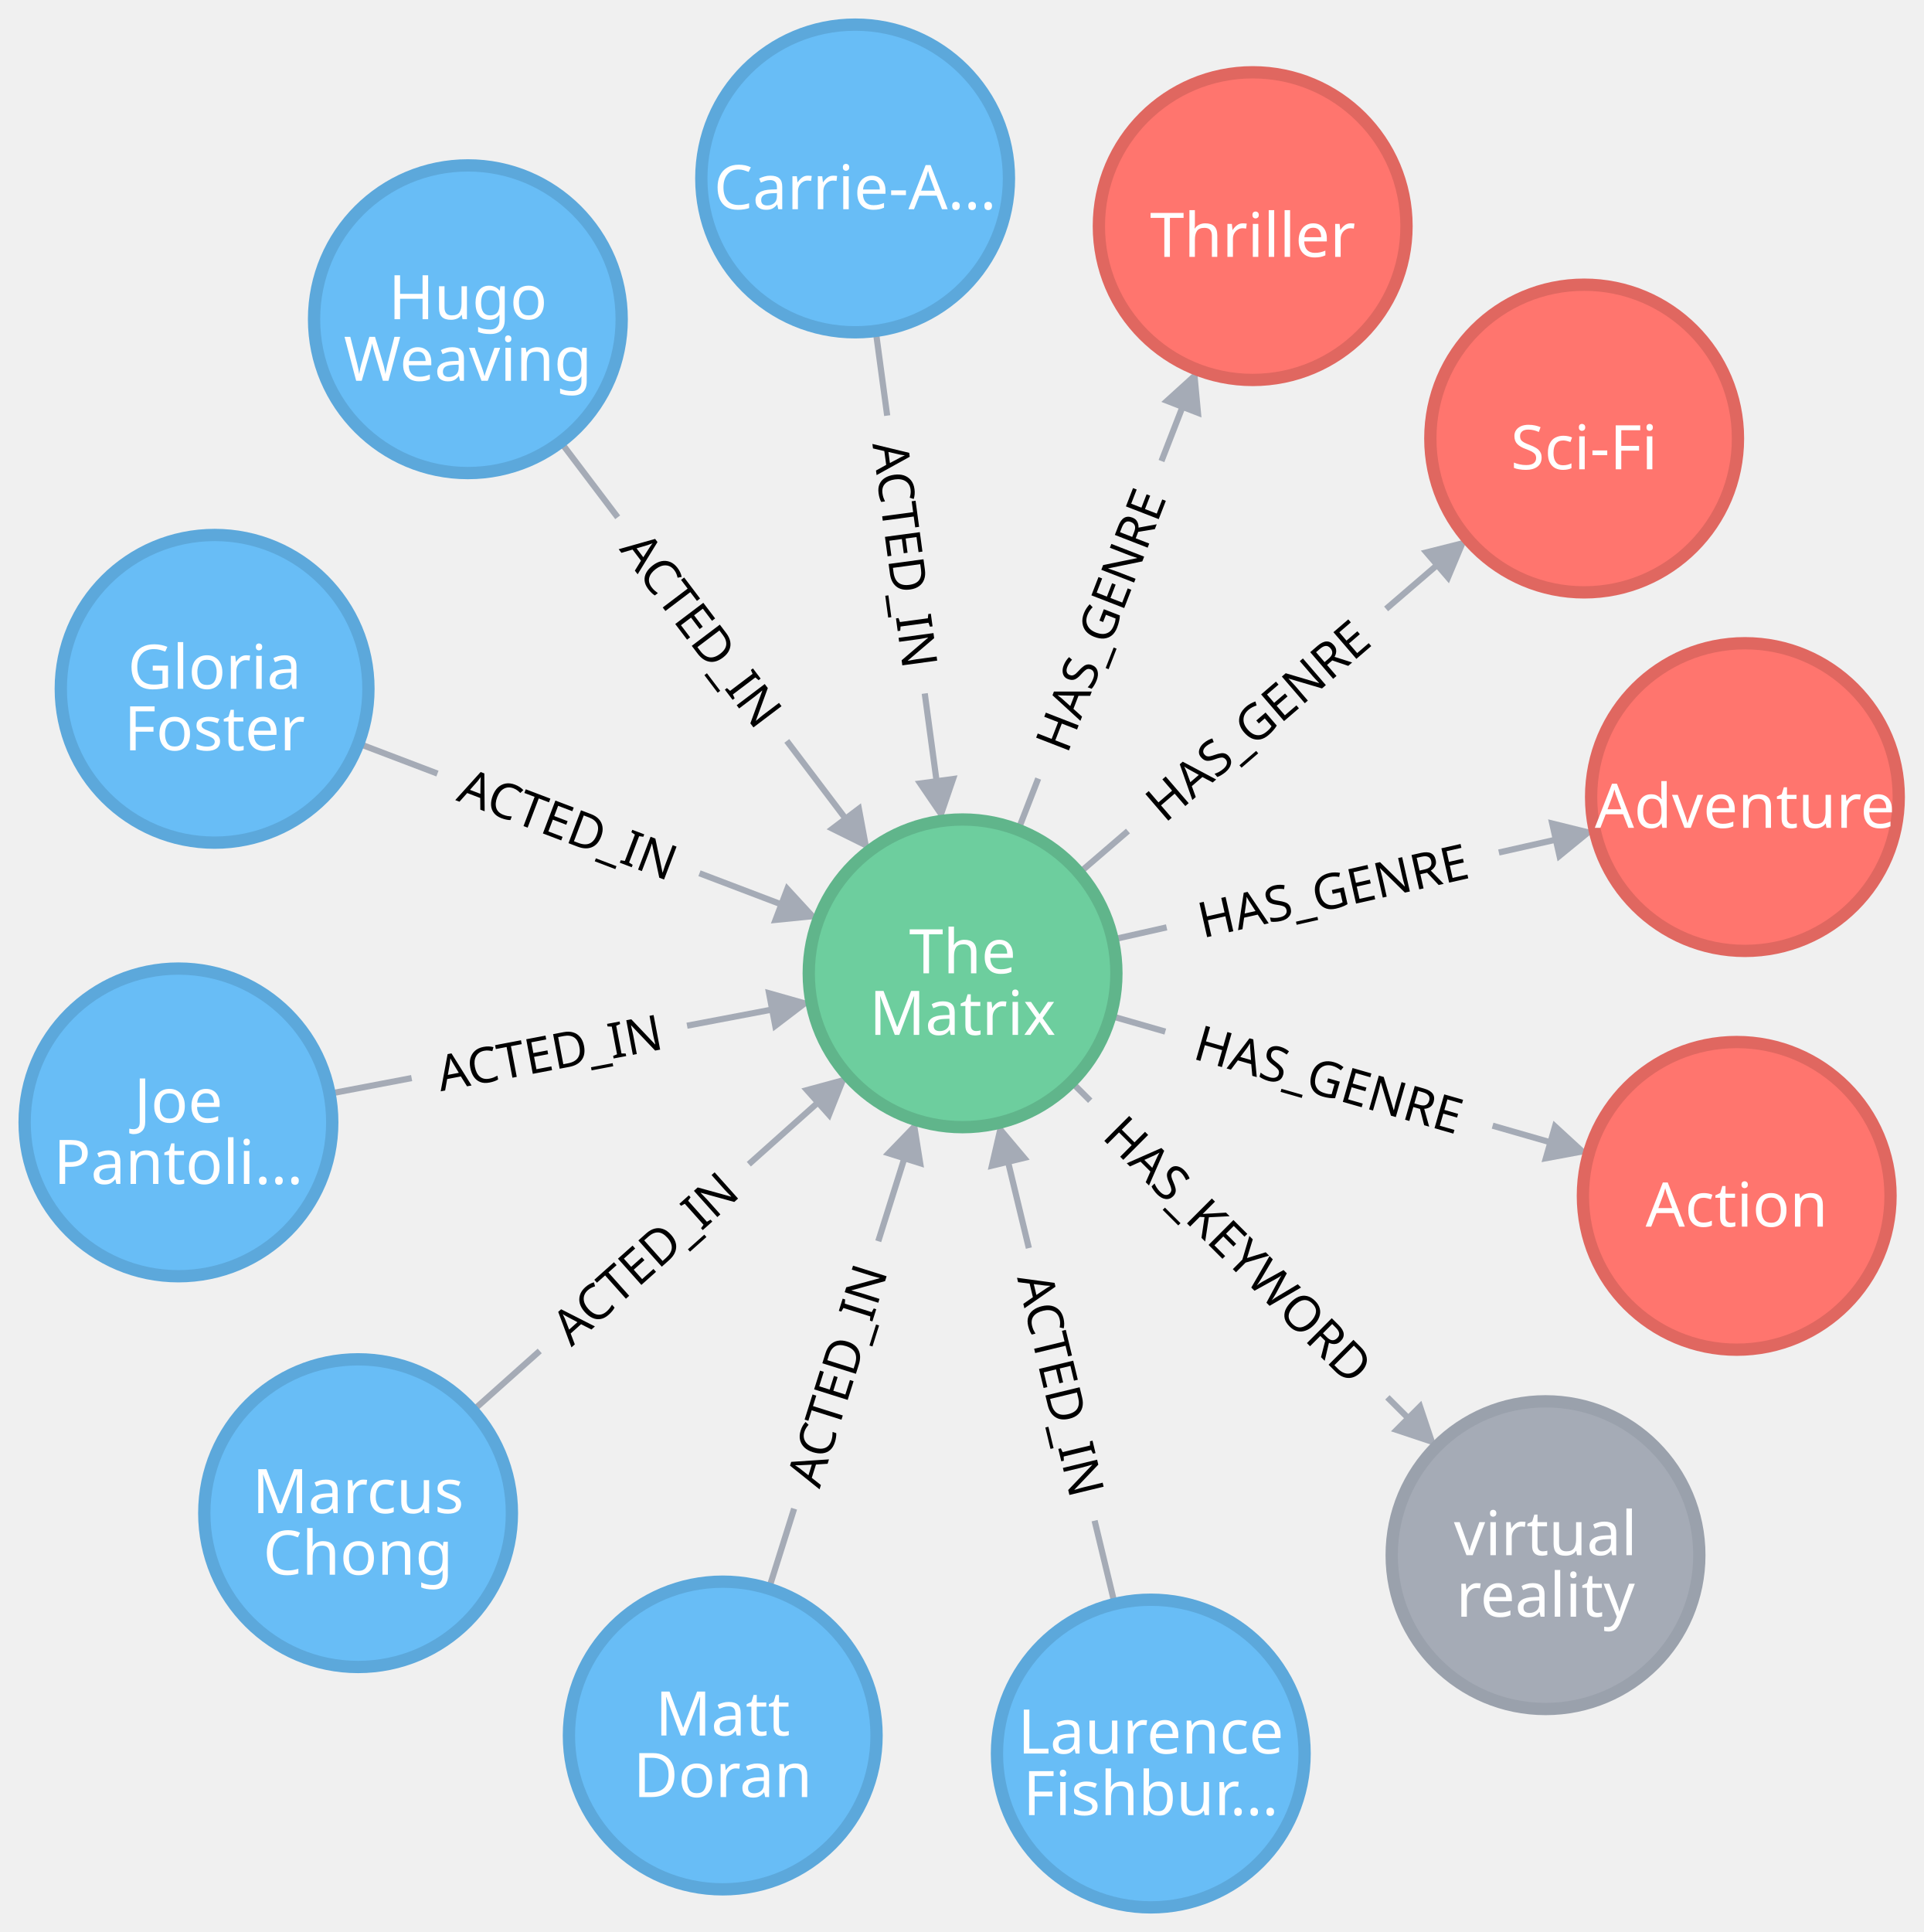
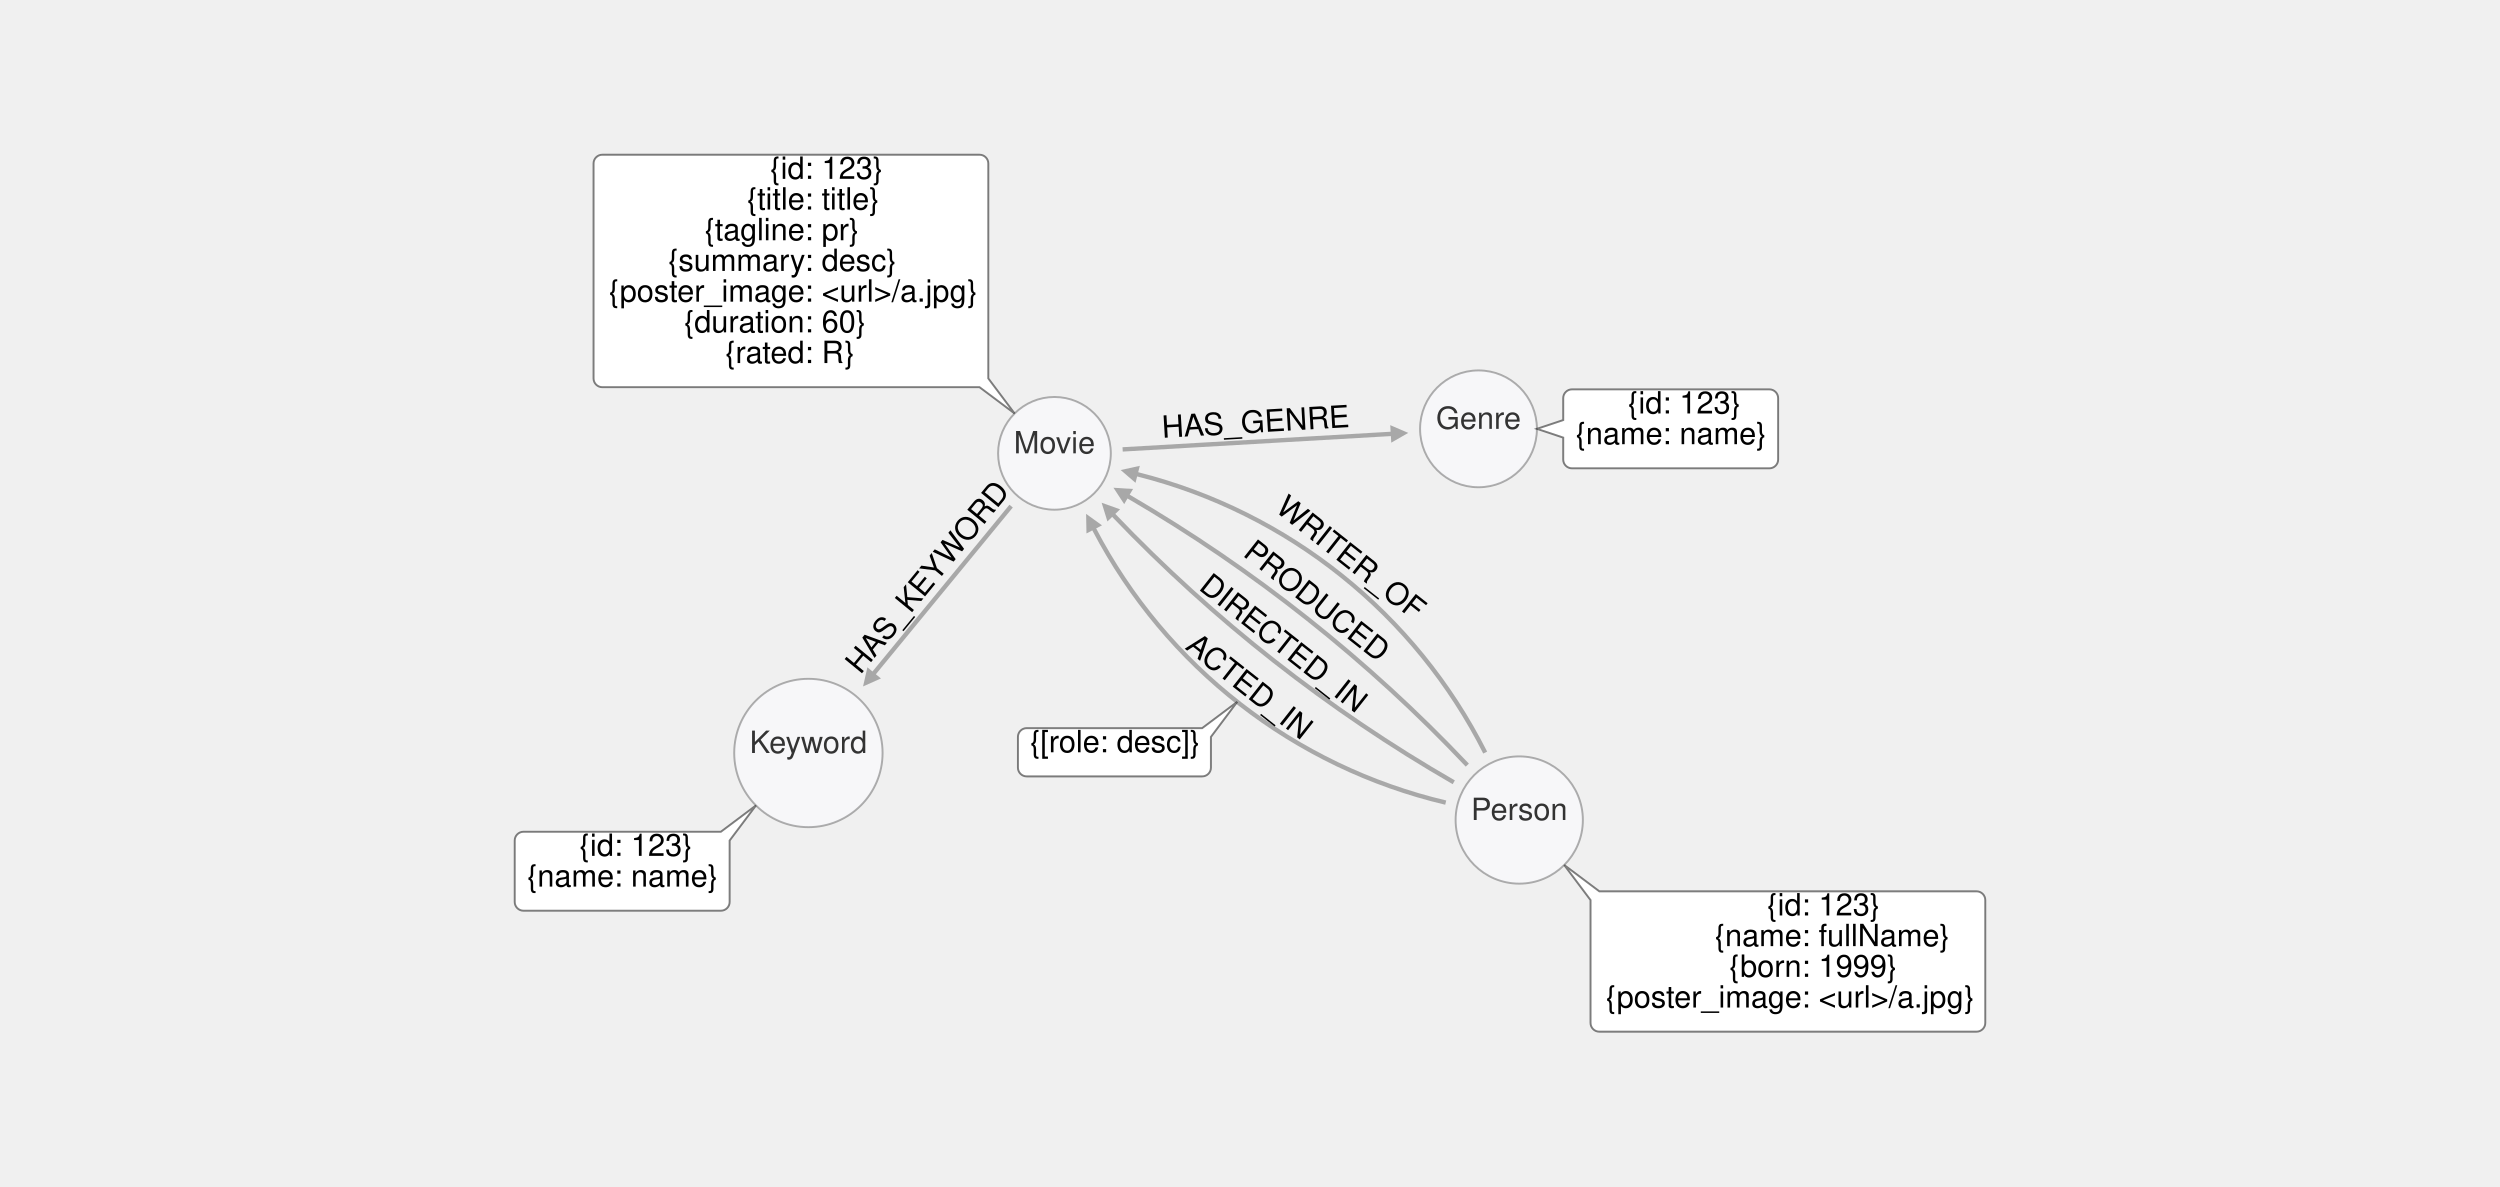
- <svg xmlns="http://www.w3.org/2000/svg" width="312.595" height="313.954" viewBox="-63.208 -60.617 312.595 313.954">
+ <svg xmlns="http://www.w3.org/2000/svg" class="graphdiagram" viewBox="-560.614 -271.758 1140 541">
  <g class="layer relationships">
-     <g class="relationship" transform="translate(123.8225 224.3372) rotate(256.4362)">
-       <path class="outline" fill="#A5ABB6" stroke="none" d="M 25 0.5 L 38.93 0.5 L 38.93 -0.5 L 25 -0.5 Z M 84.493 0.5 L 98.423 0.5 L 98.423 3.5 L 105.423 0 L 98.423 -3.5 L 98.423 -0.5 L 84.493 -0.5 Z" />
-       <text text-anchor="middle" pointer-events="none" font-size="8px" fill="#000000" x="61.712" y="3" transform="rotate(180 61.71157 0)" font-family="sans-serif">ACTED_IN</text>
+     <g class="related-pair">
+       <g class="relationship" transform="translate(132.1602,102.1731) rotate(-141.7295)">
+         <path class="relationship" d="M 30.817,-15.437 L 31.66,-13.624 A 243.46 243.46 0 0 1 233.83,-15.081 L 232.604,-12.343 L 241.54,-12.724 L 235.873,-19.644 L 234.647,-16.906 A 245.46 245.46 0 0 0 30.817,-15.437" fill="rgba(0, 0, 0, 0.298)" stroke="rgb(51, 51, 51)" stroke-width="0px" />
+         <text class="type" text-anchor="middle" baseline-shift="30%" alignment-baseline="alphabetic" transform="rotate(180)" x="-134.341" y="37.336" font-size="14px" font-family="&quot;Helvetica Neue&quot;, Helvetica, Arial, sans-serif">ACTED_IN</text>
+       </g>
+       <g class="relationship" transform="translate(132.1602,102.1731) rotate(-141.7295)">
+         <path class="relationship" d="M 33.946,-5.972 L 34.235,-3.993 A 692.21 692.21 0 0 1 231.066,-4.479 L 230.647,-1.508 L 239.127,-4.351 L 231.765,-9.43 L 231.345,-6.459 A 694.21 694.21 0 0 0 33.946,-5.972" fill="rgba(0, 0, 0, 0.298)" stroke="rgb(51, 51, 51)" stroke-width="0px" />
+         <text class="type" text-anchor="middle" baseline-shift="30%" alignment-baseline="alphabetic" transform="rotate(180)" x="-134.341" y="12.27" font-size="14px" font-family="&quot;Helvetica Neue&quot;, Helvetica, Arial, sans-serif">DIRECTED_IN</text>
+       </g>
+       <g class="relationship" transform="translate(132.1602,102.1731) rotate(-141.7295)">
+         <path class="relationship" d="M 33.946,5.972 L 34.235,3.993 A 692.21 692.21 0 0 0 231.066,4.479 L 230.647,1.508 L 239.127,4.351 L 231.765,9.43 L 231.345,6.459 A 694.21 694.21 0 0 1 33.946,5.972" fill="rgba(0, 0, 0, 0.298)" stroke="rgb(51, 51, 51)" stroke-width="0px" />
+         <text class="type" text-anchor="middle" baseline-shift="30%" alignment-baseline="alphabetic" transform="rotate(180)" x="-134.341" y="-12.27" font-size="14px" font-family="&quot;Helvetica Neue&quot;, Helvetica, Arial, sans-serif">PRODUCED</text>
+       </g>
+       <g class="relationship" transform="translate(132.1602,102.1731) rotate(-141.7295)">
+         <path class="relationship" d="M 30.817,15.437 L 31.66,13.624 A 243.46 243.46 0 0 0 233.83,15.081 L 232.604,12.343 L 241.54,12.724 L 235.873,19.644 L 234.647,16.906 A 245.46 245.46 0 0 1 30.817,15.437" fill="rgba(0, 0, 0, 0.298)" stroke="rgb(51, 51, 51)" stroke-width="0px" />
+         <text class="type" text-anchor="middle" baseline-shift="30%" alignment-baseline="alphabetic" transform="rotate(180)" x="-134.341" y="-37.336" font-size="14px" font-family="&quot;Helvetica Neue&quot;, Helvetica, Arial, sans-serif">WRITER_OF</text>
+       </g>
    </g>
-     <g class="relationship" transform="translate(93.23471 97.55165) rotate(404.9413)">
-       <path class="outline" fill="#A5ABB6" stroke="none" d="M 25 0.5 L 29.307 0.5 L 29.307 -0.5 L 25 -0.5 Z M 97.541 0.5 L 101.848 0.5 L 101.848 3.5 L 108.848 0 L 101.848 -3.5 L 101.848 -0.5 L 97.541 -0.5 Z" />
-       <text text-anchor="middle" pointer-events="none" font-size="8px" fill="#000000" x="63.424" y="3" font-family="sans-serif">HAS_KEYWORD</text>
+     <g class="related-pair">
+       <g class="relationship" transform="translate(-79.78358,-65.03265) rotate(-3.307252)">
+         <path class="relationship" d="M 31.137 1 L 153.607 1 L 153.607 4 L 161.607 0 L 153.607 -4 L 153.607 -1 L 31.137 -1 Z" fill="rgba(0, 0, 0, 0.298)" stroke="rgb(51, 51, 51)" stroke-width="0px" />
+         <text class="type" text-anchor="middle" baseline-shift="30%" alignment-baseline="alphabetic" x="92.372" y="0" font-size="14px" font-family="&quot;Helvetica Neue&quot;, Helvetica, Arial, sans-serif">HAS_GENRE</text>
+       </g>
    </g>
-     <g class="relationship" transform="translate(93.23471 97.55165) rotate(376.0351)">
-       <path class="outline" fill="#A5ABB6" stroke="none" d="M 25 0.5 L 34.281 0.5 L 34.281 -0.5 L 25 -0.5 Z M 89.629 0.5 L 98.91 0.5 L 98.91 3.5 L 105.91 0 L 98.91 -3.5 L 98.91 -0.5 L 89.629 -0.5 Z" />
-       <text text-anchor="middle" pointer-events="none" font-size="8px" fill="#000000" x="61.955" y="3" font-family="sans-serif">HAS_GENRE</text>
-     </g>
-     <g class="relationship" transform="translate(93.23471 97.55165) rotate(347.305)">
-       <path class="outline" fill="#A5ABB6" stroke="none" d="M 25 0.5 L 33.996 0.5 L 33.996 -0.5 L 25 -0.5 Z M 89.343 0.5 L 98.339 0.5 L 98.339 3.5 L 105.339 0 L 98.339 -3.5 L 98.339 -0.5 L 89.343 -0.5 Z" />
-       <text text-anchor="middle" pointer-events="none" font-size="8px" fill="#000000" x="61.669" y="3" font-family="sans-serif">HAS_GENRE</text>
-     </g>
-     <g class="relationship" transform="translate(93.23471 97.55165) rotate(319.2957)">
-       <path class="outline" fill="#A5ABB6" stroke="none" d="M 25 0.5 L 35.456 0.5 L 35.456 -0.5 L 25 -0.5 Z M 90.803 0.5 L 101.259 0.5 L 101.259 3.5 L 108.259 0 L 101.259 -3.5 L 101.259 -0.5 L 90.803 -0.5 Z" />
-       <text text-anchor="middle" pointer-events="none" font-size="8px" fill="#000000" x="63.13" y="3" font-family="sans-serif">HAS_GENRE</text>
-     </g>
-     <g class="relationship" transform="translate(93.23471 97.55165) rotate(291.2219)">
-       <path class="outline" fill="#A5ABB6" stroke="none" d="M 25 0.5 L 33.954 0.5 L 33.954 -0.5 L 25 -0.5 Z M 89.302 0.5 L 98.256 0.5 L 98.256 3.5 L 105.256 0 L 98.256 -3.5 L 98.256 -0.5 L 89.302 -0.5 Z" />
-       <text text-anchor="middle" pointer-events="none" font-size="8px" fill="#000000" x="61.628" y="3" font-family="sans-serif">HAS_GENRE</text>
-     </g>
-     <g class="relationship" transform="translate(75.77289 -31.61721) rotate(442.3011)">
-       <path class="outline" fill="#A5ABB6" stroke="none" d="M 25 0.5 L 38.891 0.5 L 38.891 -0.5 L 25 -0.5 Z M 84.453 0.5 L 98.344 0.5 L 98.344 3.5 L 105.344 0 L 98.344 -3.5 L 98.344 -0.5 L 84.453 -0.5 Z" />
-       <text text-anchor="middle" pointer-events="none" font-size="8px" fill="#000000" x="61.672" y="3" font-family="sans-serif">ACTED_IN</text>
-     </g>
-     <g class="relationship" transform="translate(12.83414 -8.741158) rotate(412.8959)">
-       <path class="outline" fill="#A5ABB6" stroke="none" d="M 25 0.5 L 40.357 0.5 L 40.357 -0.5 L 25 -0.5 Z M 85.919 0.5 L 101.276 0.5 L 101.276 3.5 L 108.276 0 L 101.276 -3.5 L 101.276 -0.5 L 85.919 -0.5 Z" />
-       <text text-anchor="middle" pointer-events="none" font-size="8px" fill="#000000" x="63.138" y="3" font-family="sans-serif">ACTED_IN</text>
-     </g>
-     <g class="relationship" transform="translate(-28.32793 51.31692) rotate(380.8236)">
-       <path class="outline" fill="#A5ABB6" stroke="none" d="M 25 0.5 L 38.748 0.5 L 38.748 -0.5 L 25 -0.5 Z M 84.31 0.5 L 98.058 0.5 L 98.058 3.5 L 105.058 0 L 98.058 -3.5 L 98.058 -0.5 L 84.31 -0.5 Z" />
-       <text text-anchor="middle" pointer-events="none" font-size="8px" fill="#000000" x="61.529" y="3" font-family="sans-serif">ACTED_IN</text>
-     </g>
-     <g class="relationship" transform="translate(-34.20776 121.7764) rotate(349.2374)">
-       <path class="outline" fill="#A5ABB6" stroke="none" d="M 25 0.5 L 38.581 0.5 L 38.581 -0.5 L 25 -0.5 Z M 84.143 0.5 L 97.724 0.5 L 97.724 3.5 L 104.724 0 L 97.724 -3.5 L 97.724 -0.5 L 84.143 -0.5 Z" />
-       <text text-anchor="middle" pointer-events="none" font-size="8px" fill="#000000" x="61.362" y="3" font-family="sans-serif">ACTED_IN</text>
-     </g>
-     <g class="relationship" transform="translate(-5.008561 185.2737) rotate(318.2381)">
-       <path class="outline" fill="#A5ABB6" stroke="none" d="M 25 0.5 L 39.573 0.5 L 39.573 -0.5 L 25 -0.5 Z M 85.135 0.5 L 99.708 0.5 L 99.708 3.5 L 106.708 0 L 99.708 -3.5 L 99.708 -0.5 L 85.135 -0.5 Z" />
-       <text text-anchor="middle" pointer-events="none" font-size="8px" fill="#000000" x="62.354" y="3" font-family="sans-serif">ACTED_IN</text>
-     </g>
-     <g class="relationship" transform="translate(54.2549 221.4064) rotate(287.4699)">
-       <path class="outline" fill="#A5ABB6" stroke="none" d="M 25 0.5 L 38.641 0.5 L 38.641 -0.5 L 25 -0.5 Z M 84.203 0.5 L 97.844 0.5 L 97.844 3.5 L 104.844 0 L 97.844 -3.5 L 97.844 -0.5 L 84.203 -0.5 Z" />
-       <text text-anchor="middle" pointer-events="none" font-size="8px" fill="#000000" x="61.422" y="3" font-family="sans-serif">ACTED_IN</text>
+     <g class="related-pair">
+       <g class="relationship" transform="translate(-79.78358,-65.03265) rotate(129.3911)">
+         <path class="relationship" d="M 31.137 1 L 129.539 1 L 129.539 4 L 137.539 0 L 129.539 -4 L 129.539 -1 L 31.137 -1 Z" fill="rgba(0, 0, 0, 0.298)" stroke="rgb(51, 51, 51)" stroke-width="0px" />
+         <text class="type" text-anchor="middle" baseline-shift="30%" alignment-baseline="alphabetic" transform="rotate(180)" x="-80.338" y="0" font-size="14px" font-family="&quot;Helvetica Neue&quot;, Helvetica, Arial, sans-serif">HAS_KEYWORD</text>
+       </g>
    </g>
  </g>
  <g class="layer nodes">
-     <g class="node" transform="translate(123.8225,224.3372)">
-       <circle class="outline" cx="0" cy="0" r="25" fill="#68BDF6" stroke="#5CA8DB" stroke-width="2px" />
-       <text text-anchor="middle" pointer-events="none" y="0" font-size="10px" fill="#FFFFFF" font-family="sans-serif"> Laurence</text>
-       <text text-anchor="middle" pointer-events="none" y="10" font-size="10px" fill="#FFFFFF" font-family="sans-serif"> Fishbur…</text>
+     <circle class="node node-id-0" r="29.008" fill="rgb(247, 247, 249)" stroke="rgba(0, 0, 0, 0.298)" stroke-width="0.889px" cx="132.16" cy="102.173" />
+     <circle class="node node-id-1" r="33.821" fill="rgb(247, 247, 249)" stroke="rgba(0, 0, 0, 0.298)" stroke-width="0.889px" cx="-191.986" cy="71.608" />
+     <circle class="node node-id-4" r="25.693" fill="rgb(247, 247, 249)" stroke="rgba(0, 0, 0, 0.298)" stroke-width="0.889px" cx="-79.784" cy="-65.033" />
+     <circle class="node node-id-5" r="26.634" fill="rgb(247, 247, 249)" stroke="rgba(0, 0, 0, 0.298)" stroke-width="0.889px" cx="113.579" cy="-76.206" />
+     <g class="caption">
+       <text class="caption node" text-anchor="middle" alignment-baseline="central" x="132.16" y="102.173" fill="rgb(51, 51, 51)" font-size="14px" font-family="&quot;Helvetica Neue&quot;, Helvetica, Arial, sans-serif">Person</text>
    </g>
-     <g class="node" transform="translate(187.9767,192.0997)">
-       <circle class="outline" cx="0" cy="0" r="25" fill="#A5ABB6" stroke="#9AA1AC" stroke-width="2px" />
-       <text text-anchor="middle" pointer-events="none" y="0" font-size="10px" fill="#FFFFFF" font-family="sans-serif"> virtual</text>
-       <text text-anchor="middle" pointer-events="none" y="10" font-size="10px" fill="#FFFFFF" font-family="sans-serif"> reality</text>
+     <g class="caption">
+       <text class="caption node" text-anchor="middle" alignment-baseline="central" x="-191.986" y="71.608" fill="rgb(51, 51, 51)" font-size="14px" font-family="&quot;Helvetica Neue&quot;, Helvetica, Arial, sans-serif">Keyword</text>
    </g>
-     <g class="node" transform="translate(93.23471,97.55165)">
-       <circle class="outline" cx="0" cy="0" r="25" fill="#6DCE9E" stroke="#60B58B" stroke-width="2px" />
-       <text text-anchor="middle" pointer-events="none" y="0" font-size="10px" fill="#FFFFFF" font-family="sans-serif"> The</text>
-       <text text-anchor="middle" pointer-events="none" y="10" font-size="10px" fill="#FFFFFF" font-family="sans-serif"> Matrix</text>
+     <g class="caption">
+       <text class="caption node" text-anchor="middle" alignment-baseline="central" x="-79.784" y="-65.033" fill="rgb(51, 51, 51)" font-size="14px" font-family="&quot;Helvetica Neue&quot;, Helvetica, Arial, sans-serif">Movie</text>
    </g>
-     <g class="node" transform="translate(219.0512,133.7123)">
-       <circle class="outline" cx="0" cy="0" r="25" fill="#FF756E" stroke="#E06760" stroke-width="2px" />
-       <text text-anchor="middle" pointer-events="none" y="5" font-size="10px" fill="#FFFFFF" font-family="sans-serif"> Action</text>
-     </g>
-     <g class="node" transform="translate(220.3872,68.90828)">
-       <circle class="outline" cx="0" cy="0" r="25" fill="#FF756E" stroke="#E06760" stroke-width="2px" />
-       <text text-anchor="middle" pointer-events="none" y="5" font-size="10px" fill="#FFFFFF" font-family="sans-serif"> Adventure</text>
-     </g>
-     <g class="node" transform="translate(194.2566,10.64582)">
-       <circle class="outline" cx="0" cy="0" r="25" fill="#FF756E" stroke="#E06760" stroke-width="2px" />
-       <text text-anchor="middle" pointer-events="none" y="5" font-size="10px" fill="#FFFFFF" font-family="sans-serif"> Sci-Fi</text>
-     </g>
-     <g class="node" transform="translate(140.385,-23.87119)">
-       <circle class="outline" cx="0" cy="0" r="25" fill="#FF756E" stroke="#E06760" stroke-width="2px" />
-       <text text-anchor="middle" pointer-events="none" y="5" font-size="10px" fill="#FFFFFF" font-family="sans-serif"> Thriller</text>
-     </g>
-     <g class="node" transform="translate(75.77289,-31.61721)">
-       <circle class="outline" cx="0" cy="0" r="25" fill="#68BDF6" stroke="#5CA8DB" stroke-width="2px" />
-       <text text-anchor="middle" pointer-events="none" y="5" font-size="10px" fill="#FFFFFF" font-family="sans-serif"> Carrie-A…</text>
-     </g>
-     <g class="node" transform="translate(12.83414,-8.741158)">
-       <circle class="outline" cx="0" cy="0" r="25" fill="#68BDF6" stroke="#5CA8DB" stroke-width="2px" />
-       <text text-anchor="middle" pointer-events="none" y="0" font-size="10px" fill="#FFFFFF" font-family="sans-serif"> Hugo</text>
-       <text text-anchor="middle" pointer-events="none" y="10" font-size="10px" fill="#FFFFFF" font-family="sans-serif"> Weaving</text>
-     </g>
-     <g class="node" transform="translate(-28.32793,51.31692)">
-       <circle class="outline" cx="0" cy="0" r="25" fill="#68BDF6" stroke="#5CA8DB" stroke-width="2px" />
-       <text text-anchor="middle" pointer-events="none" y="0" font-size="10px" fill="#FFFFFF" font-family="sans-serif"> Gloria</text>
-       <text text-anchor="middle" pointer-events="none" y="10" font-size="10px" fill="#FFFFFF" font-family="sans-serif"> Foster</text>
-     </g>
-     <g class="node" transform="translate(-34.20776,121.7764)">
-       <circle class="outline" cx="0" cy="0" r="25" fill="#68BDF6" stroke="#5CA8DB" stroke-width="2px" />
-       <text text-anchor="middle" pointer-events="none" y="0" font-size="10px" fill="#FFFFFF" font-family="sans-serif"> Joe</text>
-       <text text-anchor="middle" pointer-events="none" y="10" font-size="10px" fill="#FFFFFF" font-family="sans-serif"> Pantoli…</text>
-     </g>
-     <g class="node" transform="translate(-5.008561,185.2737)">
-       <circle class="outline" cx="0" cy="0" r="25" fill="#68BDF6" stroke="#5CA8DB" stroke-width="2px" />
-       <text text-anchor="middle" pointer-events="none" y="0" font-size="10px" fill="#FFFFFF" font-family="sans-serif"> Marcus</text>
-       <text text-anchor="middle" pointer-events="none" y="10" font-size="10px" fill="#FFFFFF" font-family="sans-serif"> Chong</text>
-     </g>
-     <g class="node" transform="translate(54.2549,221.4064)">
-       <circle class="outline" cx="0" cy="0" r="25" fill="#68BDF6" stroke="#5CA8DB" stroke-width="2px" />
-       <text text-anchor="middle" pointer-events="none" y="0" font-size="10px" fill="#FFFFFF" font-family="sans-serif"> Matt</text>
-       <text text-anchor="middle" pointer-events="none" y="10" font-size="10px" fill="#FFFFFF" font-family="sans-serif"> Doran</text>
+     <g class="caption">
+       <text class="caption node" text-anchor="middle" alignment-baseline="central" x="113.579" y="-76.206" fill="rgb(51, 51, 51)" font-size="14px" font-family="&quot;Helvetica Neue&quot;, Helvetica, Arial, sans-serif">Genre</text>
    </g>
  </g>
+   <g class="layer properties">
+     <g class="speech-bubble node-speech-bubble" transform="translate(152.6721,122.685) ">
+       <path class="speech-bubble-outline" transform="scale(1,1) " d="M 0 0 L 16 12 L 188 12 A 4 4 0 0 1 192 16 L 192 72 A 4 4 0 0 1 188 76 L 16 76 A 4 4 0 0 1 12 72 L 12 16 Z" fill="rgb(255, 255, 255)" stroke="rgba(0, 0, 0, 0.498)" stroke-width="0.889px" />
+       <text class="speech-bubble-content property-key" x="116" y="23" alignment-baseline="central" text-anchor="end" font-size="14px" font-family="&quot;Helvetica Neue&quot;, Helvetica, Arial, sans-serif" xml:space="preserve">{id: </text>
+       <text class="speech-bubble-content property-key" x="116" y="37" alignment-baseline="central" text-anchor="end" font-size="14px" font-family="&quot;Helvetica Neue&quot;, Helvetica, Arial, sans-serif" xml:space="preserve">{name: </text>
+       <text class="speech-bubble-content property-key" x="116" y="51" alignment-baseline="central" text-anchor="end" font-size="14px" font-family="&quot;Helvetica Neue&quot;, Helvetica, Arial, sans-serif" xml:space="preserve">{born: </text>
+       <text class="speech-bubble-content property-key" x="116" y="65" alignment-baseline="central" text-anchor="end" font-size="14px" font-family="&quot;Helvetica Neue&quot;, Helvetica, Arial, sans-serif" xml:space="preserve">{poster_image: </text>
+       <text class="speech-bubble-content property-value" x="116" y="23" alignment-baseline="central" font-size="14px" font-family="&quot;Helvetica Neue&quot;, Helvetica, Arial, sans-serif">123}</text>
+       <text class="speech-bubble-content property-value" x="116" y="37" alignment-baseline="central" font-size="14px" font-family="&quot;Helvetica Neue&quot;, Helvetica, Arial, sans-serif">fullName}</text>
+       <text class="speech-bubble-content property-value" x="116" y="51" alignment-baseline="central" font-size="14px" font-family="&quot;Helvetica Neue&quot;, Helvetica, Arial, sans-serif">1999}</text>
+       <text class="speech-bubble-content property-value" x="116" y="65" alignment-baseline="central" font-size="14px" font-family="&quot;Helvetica Neue&quot;, Helvetica, Arial, sans-serif">&lt;url&gt;/a.jpg}</text>
+     </g>
+     <g class="speech-bubble node-speech-bubble" transform="translate(-215.9009,95.52304) ">
+       <path class="speech-bubble-outline" transform="scale(-1,1) " d="M 0 0 L 16 12 L 106 12 A 4 4 0 0 1 110 16 L 110 44 A 4 4 0 0 1 106 48 L 16 48 A 4 4 0 0 1 12 44 L 12 16 Z" fill="rgb(255, 255, 255)" stroke="rgba(0, 0, 0, 0.498)" stroke-width="0.889px" />
+       <text class="speech-bubble-content property-key" x="-57" y="23" alignment-baseline="central" text-anchor="end" font-size="14px" font-family="&quot;Helvetica Neue&quot;, Helvetica, Arial, sans-serif" xml:space="preserve">{id: </text>
+       <text class="speech-bubble-content property-value" x="-57" y="23" alignment-baseline="central" font-size="14px" font-family="&quot;Helvetica Neue&quot;, Helvetica, Arial, sans-serif">123}</text>
+       <text class="speech-bubble-content property-key" x="-57" y="37" alignment-baseline="central" text-anchor="end" font-size="14px" font-family="&quot;Helvetica Neue&quot;, Helvetica, Arial, sans-serif" xml:space="preserve">{name: </text>
+       <text class="speech-bubble-content property-value" x="-57" y="37" alignment-baseline="central" font-size="14px" font-family="&quot;Helvetica Neue&quot;, Helvetica, Arial, sans-serif">name}</text>
+     </g>
+     <g class="speech-bubble node-speech-bubble" transform="translate(-97.9512,-83.20028) ">
+       <path class="speech-bubble-outline" transform="scale(-1,-1) " d="M 0 0 L 16 12 L 188 12 A 4 4 0 0 1 192 16 L 192 114 A 4 4 0 0 1 188 118 L 16 118 A 4 4 0 0 1 12 114 L 12 16 Z" fill="rgb(255, 255, 255)" stroke="rgba(0, 0, 0, 0.498)" stroke-width="0.889px" />
+       <text class="speech-bubble-content property-key" x="-88" y="-107" alignment-baseline="central" text-anchor="end" font-size="14px" font-family="&quot;Helvetica Neue&quot;, Helvetica, Arial, sans-serif" xml:space="preserve">{id: </text>
+       <text class="speech-bubble-content property-key" x="-88" y="-93" alignment-baseline="central" text-anchor="end" font-size="14px" font-family="&quot;Helvetica Neue&quot;, Helvetica, Arial, sans-serif" xml:space="preserve">{title: </text>
+       <text class="speech-bubble-content property-value" x="-88" y="-107" alignment-baseline="central" font-size="14px" font-family="&quot;Helvetica Neue&quot;, Helvetica, Arial, sans-serif">123}</text>
+       <text class="speech-bubble-content property-value" x="-88" y="-93" alignment-baseline="central" font-size="14px" font-family="&quot;Helvetica Neue&quot;, Helvetica, Arial, sans-serif">title}</text>
+       <text class="speech-bubble-content property-key" x="-88" y="-79" alignment-baseline="central" text-anchor="end" font-size="14px" font-family="&quot;Helvetica Neue&quot;, Helvetica, Arial, sans-serif" xml:space="preserve">{tagline: </text>
+       <text class="speech-bubble-content property-key" x="-88" y="-65" alignment-baseline="central" text-anchor="end" font-size="14px" font-family="&quot;Helvetica Neue&quot;, Helvetica, Arial, sans-serif" xml:space="preserve">{summary: </text>
+       <text class="speech-bubble-content property-key" x="-88" y="-51" alignment-baseline="central" text-anchor="end" font-size="14px" font-family="&quot;Helvetica Neue&quot;, Helvetica, Arial, sans-serif" xml:space="preserve">{poster_image: </text>
+       <text class="speech-bubble-content property-key" x="-88" y="-37" alignment-baseline="central" text-anchor="end" font-size="14px" font-family="&quot;Helvetica Neue&quot;, Helvetica, Arial, sans-serif" xml:space="preserve">{duration: </text>
+       <text class="speech-bubble-content property-key" x="-88" y="-23" alignment-baseline="central" text-anchor="end" font-size="14px" font-family="&quot;Helvetica Neue&quot;, Helvetica, Arial, sans-serif" xml:space="preserve">{rated: </text>
+       <text class="speech-bubble-content property-value" x="-88" y="-79" alignment-baseline="central" font-size="14px" font-family="&quot;Helvetica Neue&quot;, Helvetica, Arial, sans-serif">pr}</text>
+       <text class="speech-bubble-content property-value" x="-88" y="-65" alignment-baseline="central" font-size="14px" font-family="&quot;Helvetica Neue&quot;, Helvetica, Arial, sans-serif">desc}</text>
+       <text class="speech-bubble-content property-value" x="-88" y="-51" alignment-baseline="central" font-size="14px" font-family="&quot;Helvetica Neue&quot;, Helvetica, Arial, sans-serif">&lt;url&gt;/a.jpg}</text>
+       <text class="speech-bubble-content property-value" x="-88" y="-37" alignment-baseline="central" font-size="14px" font-family="&quot;Helvetica Neue&quot;, Helvetica, Arial, sans-serif">60}</text>
+       <text class="speech-bubble-content property-value" x="-88" y="-23" alignment-baseline="central" font-size="14px" font-family="&quot;Helvetica Neue&quot;, Helvetica, Arial, sans-serif">R}</text>
+     </g>
+     <g class="speech-bubble relationship-speech-bubble" transform="translate(3.564408,48.27835) ">
+       <path class="speech-bubble-outline" transform="scale(-1,1) " d="M 0 0 L 16 12 L 96 12 A 4 4 0 0 1 100 16 L 100 30 A 4 4 0 0 1 96 34 L 16 34 A 4 4 0 0 1 12 30 L 12 16 Z" fill="rgb(255, 255, 255)" stroke="rgba(0, 0, 0, 0.498)" stroke-width="0.889px" />
+       <text class="speech-bubble-content property-key" x="-55" y="23" alignment-baseline="central" text-anchor="end" font-size="14px" font-family="&quot;Helvetica Neue&quot;, Helvetica, Arial, sans-serif" xml:space="preserve">{[role: </text>
+       <text class="speech-bubble-content property-value" x="-55" y="23" alignment-baseline="central" font-size="14px" font-family="&quot;Helvetica Neue&quot;, Helvetica, Arial, sans-serif">desc]}</text>
+     </g>
+     <g class="speech-bubble node-speech-bubble" transform="translate(140.2135,-76.20645) ">
+       <path class="speech-bubble-outline" transform="scale(1,1) " d="M 0 0 L 12 -4 L 12 -14 A 4 4 0 0 1 16 -18 L 106 -18 A 4 4 0 0 1 110 -14 L 110 14 A 4 4 0 0 1 106 18 L 16 18 A 4 4 0 0 1 12 14 L 12 4 Z" fill="rgb(255, 255, 255)" stroke="rgba(0, 0, 0, 0.498)" stroke-width="0.889px" />
+       <text class="speech-bubble-content property-key" x="65" y="-7" alignment-baseline="central" text-anchor="end" font-size="14px" font-family="&quot;Helvetica Neue&quot;, Helvetica, Arial, sans-serif" xml:space="preserve">{id: </text>
+       <text class="speech-bubble-content property-key" x="65" y="7" alignment-baseline="central" text-anchor="end" font-size="14px" font-family="&quot;Helvetica Neue&quot;, Helvetica, Arial, sans-serif" xml:space="preserve">{name: </text>
+       <text class="speech-bubble-content property-value" x="65" y="-7" alignment-baseline="central" font-size="14px" font-family="&quot;Helvetica Neue&quot;, Helvetica, Arial, sans-serif">123}</text>
+       <text class="speech-bubble-content property-value" x="65" y="7" alignment-baseline="central" font-size="14px" font-family="&quot;Helvetica Neue&quot;, Helvetica, Arial, sans-serif">name}</text>
+     </g>
+   </g>
+   <g class="layer overlay">
+     <circle class="node overlay" r="29.453" stroke="none" fill="rgba(255, 255, 255, 0)" cx="132.16" cy="102.173" />
+     <circle class="node overlay" r="34.266" stroke="none" fill="rgba(255, 255, 255, 0)" cx="-191.986" cy="71.608" />
+     <circle class="node overlay" r="26.137" stroke="none" fill="rgba(255, 255, 255, 0)" cx="-79.784" cy="-65.033" />
+     <circle class="node overlay" r="27.079" stroke="none" fill="rgba(255, 255, 255, 0)" cx="113.579" cy="-76.206" />
+     <circle class="node ring" r="34.453" fill="none" stroke="rgba(255, 255, 255, 0)" stroke-width="10px" cx="132.16" cy="102.173" />
+     <circle class="node ring" r="39.266" fill="none" stroke="rgba(255, 255, 255, 0)" stroke-width="10px" cx="-191.986" cy="71.608" />
+     <circle class="node ring" r="31.137" fill="none" stroke="rgba(255, 255, 255, 0)" stroke-width="10px" cx="-79.784" cy="-65.033" />
+     <circle class="node ring" r="32.079" fill="none" stroke="rgba(255, 255, 255, 0)" stroke-width="10px" cx="113.579" cy="-76.206" />
+     <path class="relationship overlay" fill="rgba(255, 255, 255, 0)" stroke="rgba(255, 255, 255, 0)" stroke-width="10px" transform="translate(132.1602,102.1731) rotate(-141.7295)" d="M 30.817,-15.437 L 31.66,-13.624 A 243.46 243.46 0 0 1 233.83,-15.081 L 232.604,-12.343 L 241.54,-12.724 L 235.873,-19.644 L 234.647,-16.906 A 245.46 245.46 0 0 0 30.817,-15.437" />
+     <path class="relationship overlay" fill="rgba(255, 255, 255, 0)" stroke="rgba(255, 255, 255, 0)" stroke-width="10px" transform="translate(132.1602,102.1731) rotate(-141.7295)" d="M 33.946,-5.972 L 34.235,-3.993 A 692.21 692.21 0 0 1 231.066,-4.479 L 230.647,-1.508 L 239.127,-4.351 L 231.765,-9.43 L 231.345,-6.459 A 694.21 694.21 0 0 0 33.946,-5.972" />
+     <path class="relationship overlay" fill="rgba(255, 255, 255, 0)" stroke="rgba(255, 255, 255, 0)" stroke-width="10px" transform="translate(132.1602,102.1731) rotate(-141.7295)" d="M 33.946,5.972 L 34.235,3.993 A 692.21 692.21 0 0 0 231.066,4.479 L 230.647,1.508 L 239.127,4.351 L 231.765,9.43 L 231.345,6.459 A 694.21 694.21 0 0 1 33.946,5.972" />
+     <path class="relationship overlay" fill="rgba(255, 255, 255, 0)" stroke="rgba(255, 255, 255, 0)" stroke-width="10px" transform="translate(132.1602,102.1731) rotate(-141.7295)" d="M 30.817,15.437 L 31.66,13.624 A 243.46 243.46 0 0 0 233.83,15.081 L 232.604,12.343 L 241.54,12.724 L 235.873,19.644 L 234.647,16.906 A 245.46 245.46 0 0 1 30.817,15.437" />
+     <path class="relationship overlay" fill="rgba(255, 255, 255, 0)" stroke="rgba(255, 255, 255, 0)" stroke-width="10px" transform="translate(-79.78358,-65.03265) rotate(-3.307252)" d="M 31.137 1 L 153.607 1 L 153.607 4 L 161.607 0 L 153.607 -4 L 153.607 -1 L 31.137 -1 Z" />
+     <path class="relationship overlay" fill="rgba(255, 255, 255, 0)" stroke="rgba(255, 255, 255, 0)" stroke-width="10px" transform="translate(-79.78358,-65.03265) rotate(129.3911)" d="M 31.137 1 L 129.539 1 L 129.539 4 L 137.539 0 L 129.539 -4 L 129.539 -1 L 31.137 -1 Z" />
+   </g>
</svg>
